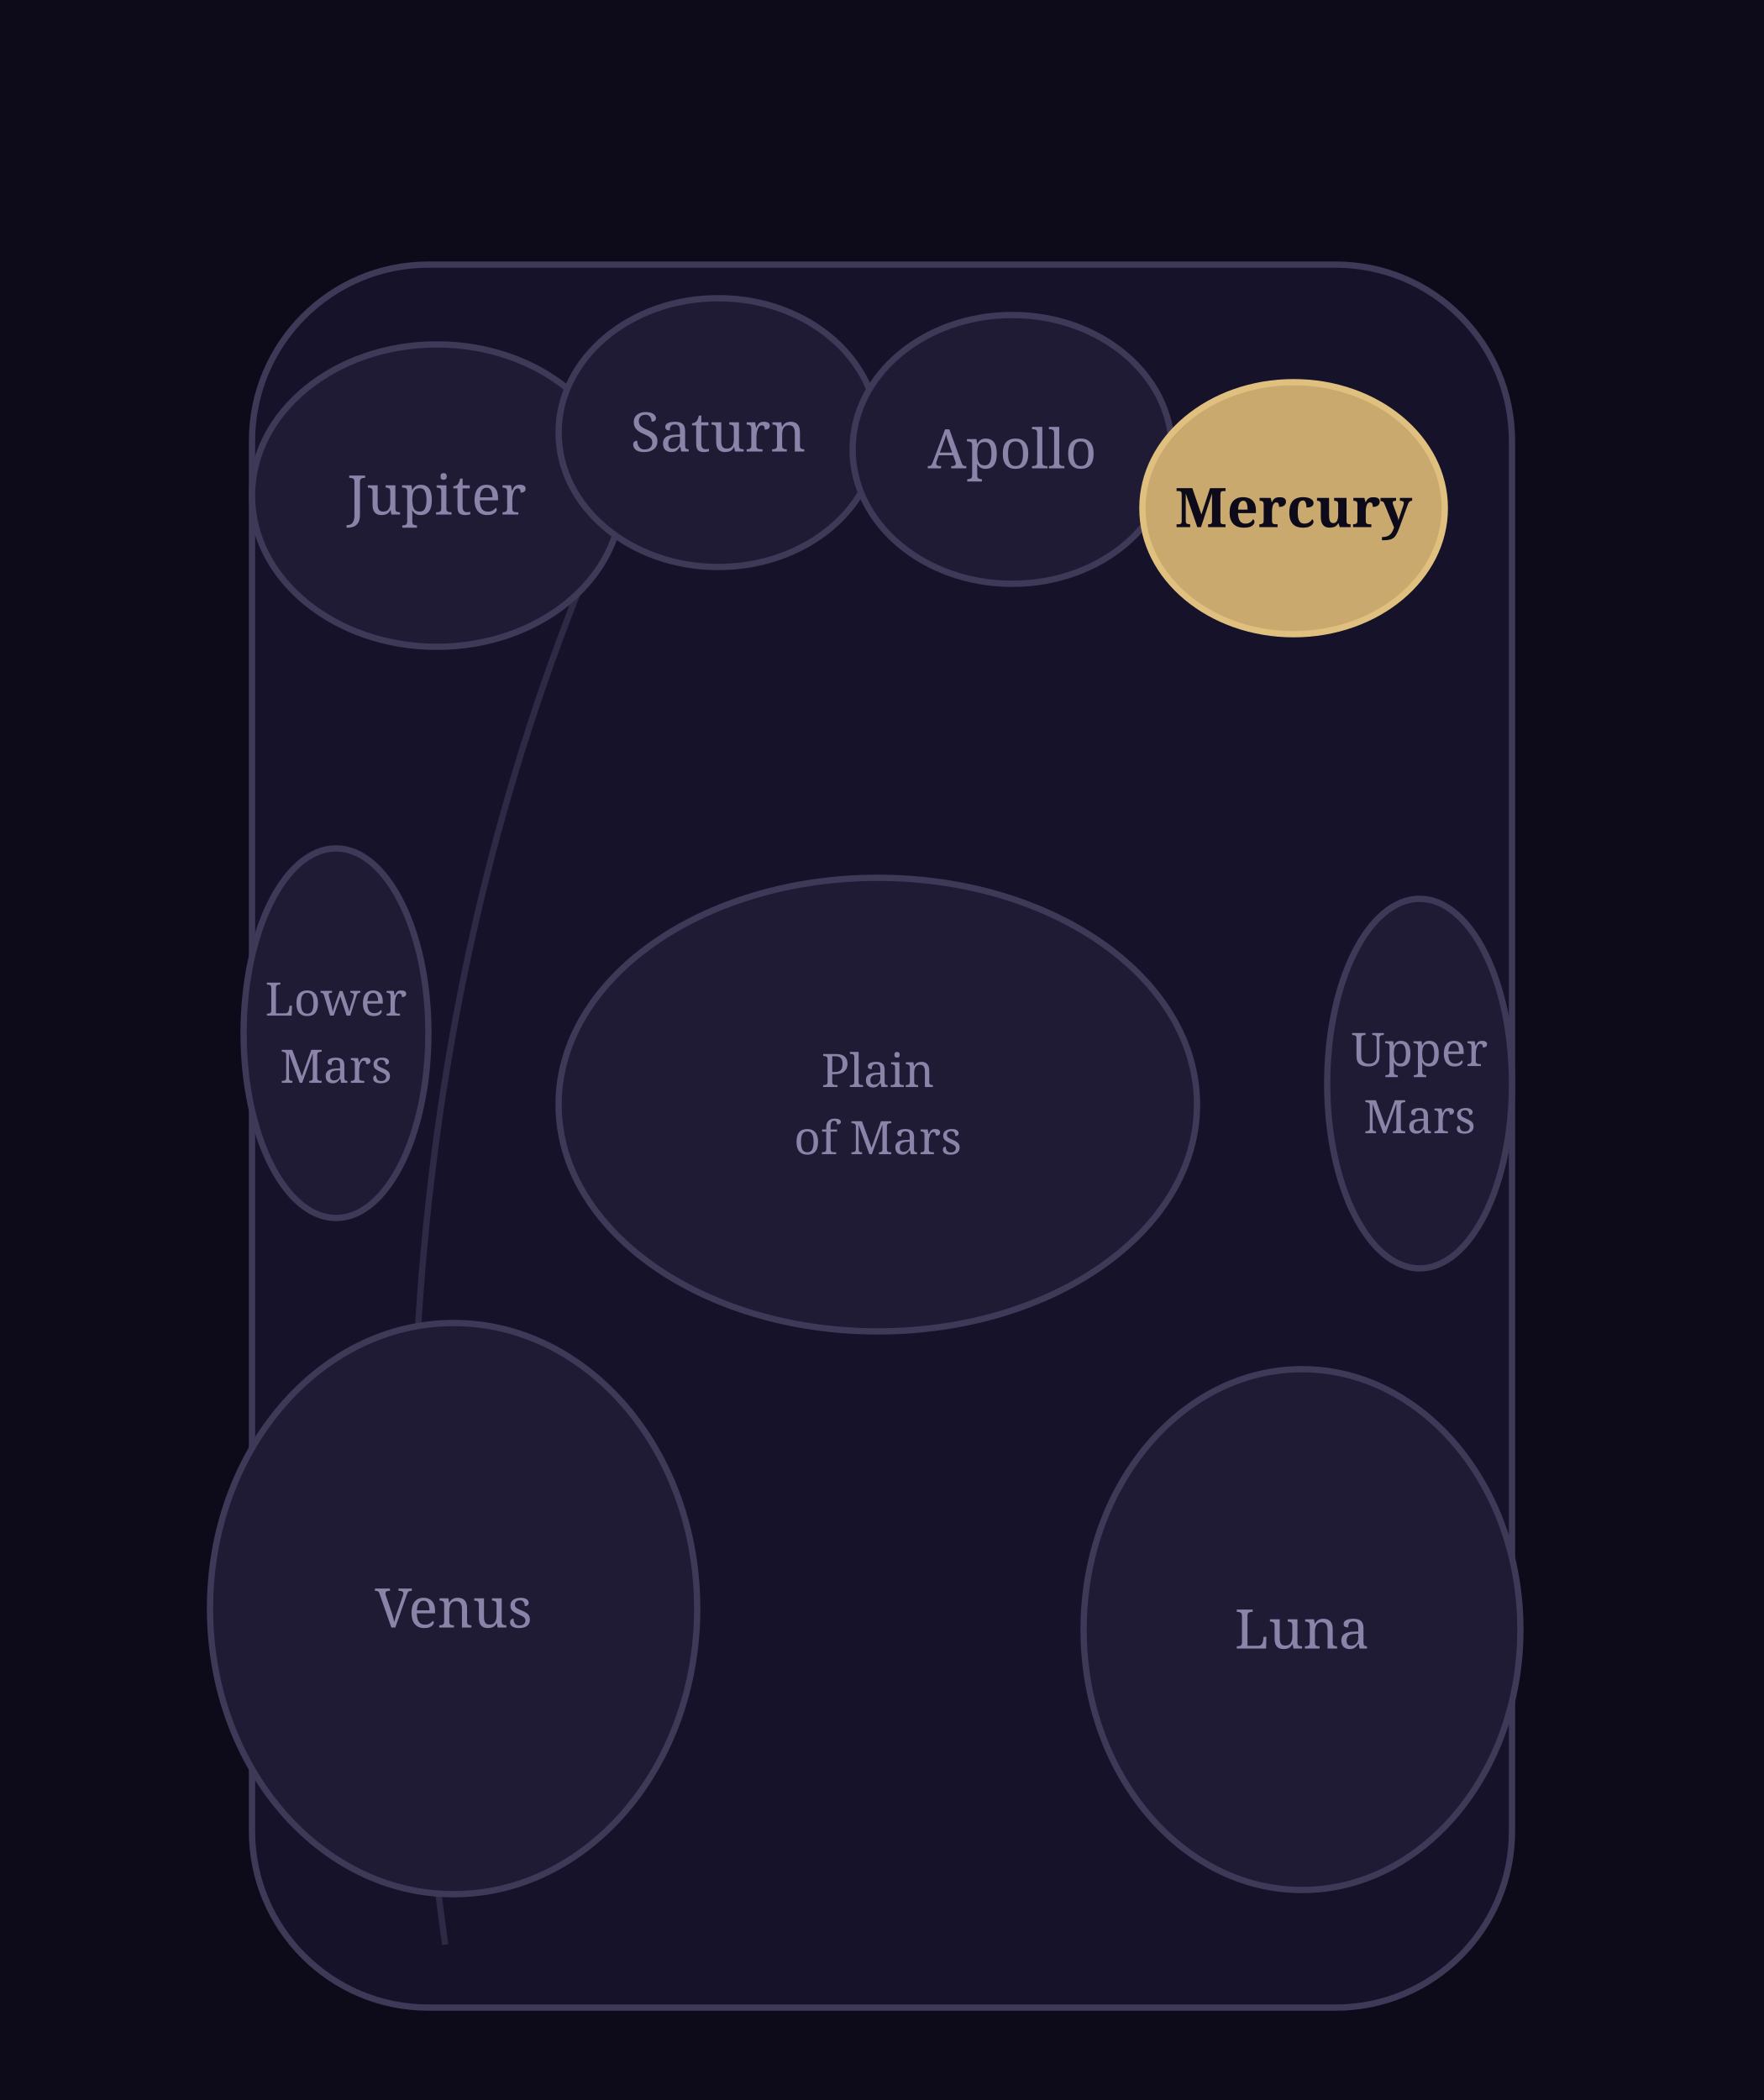
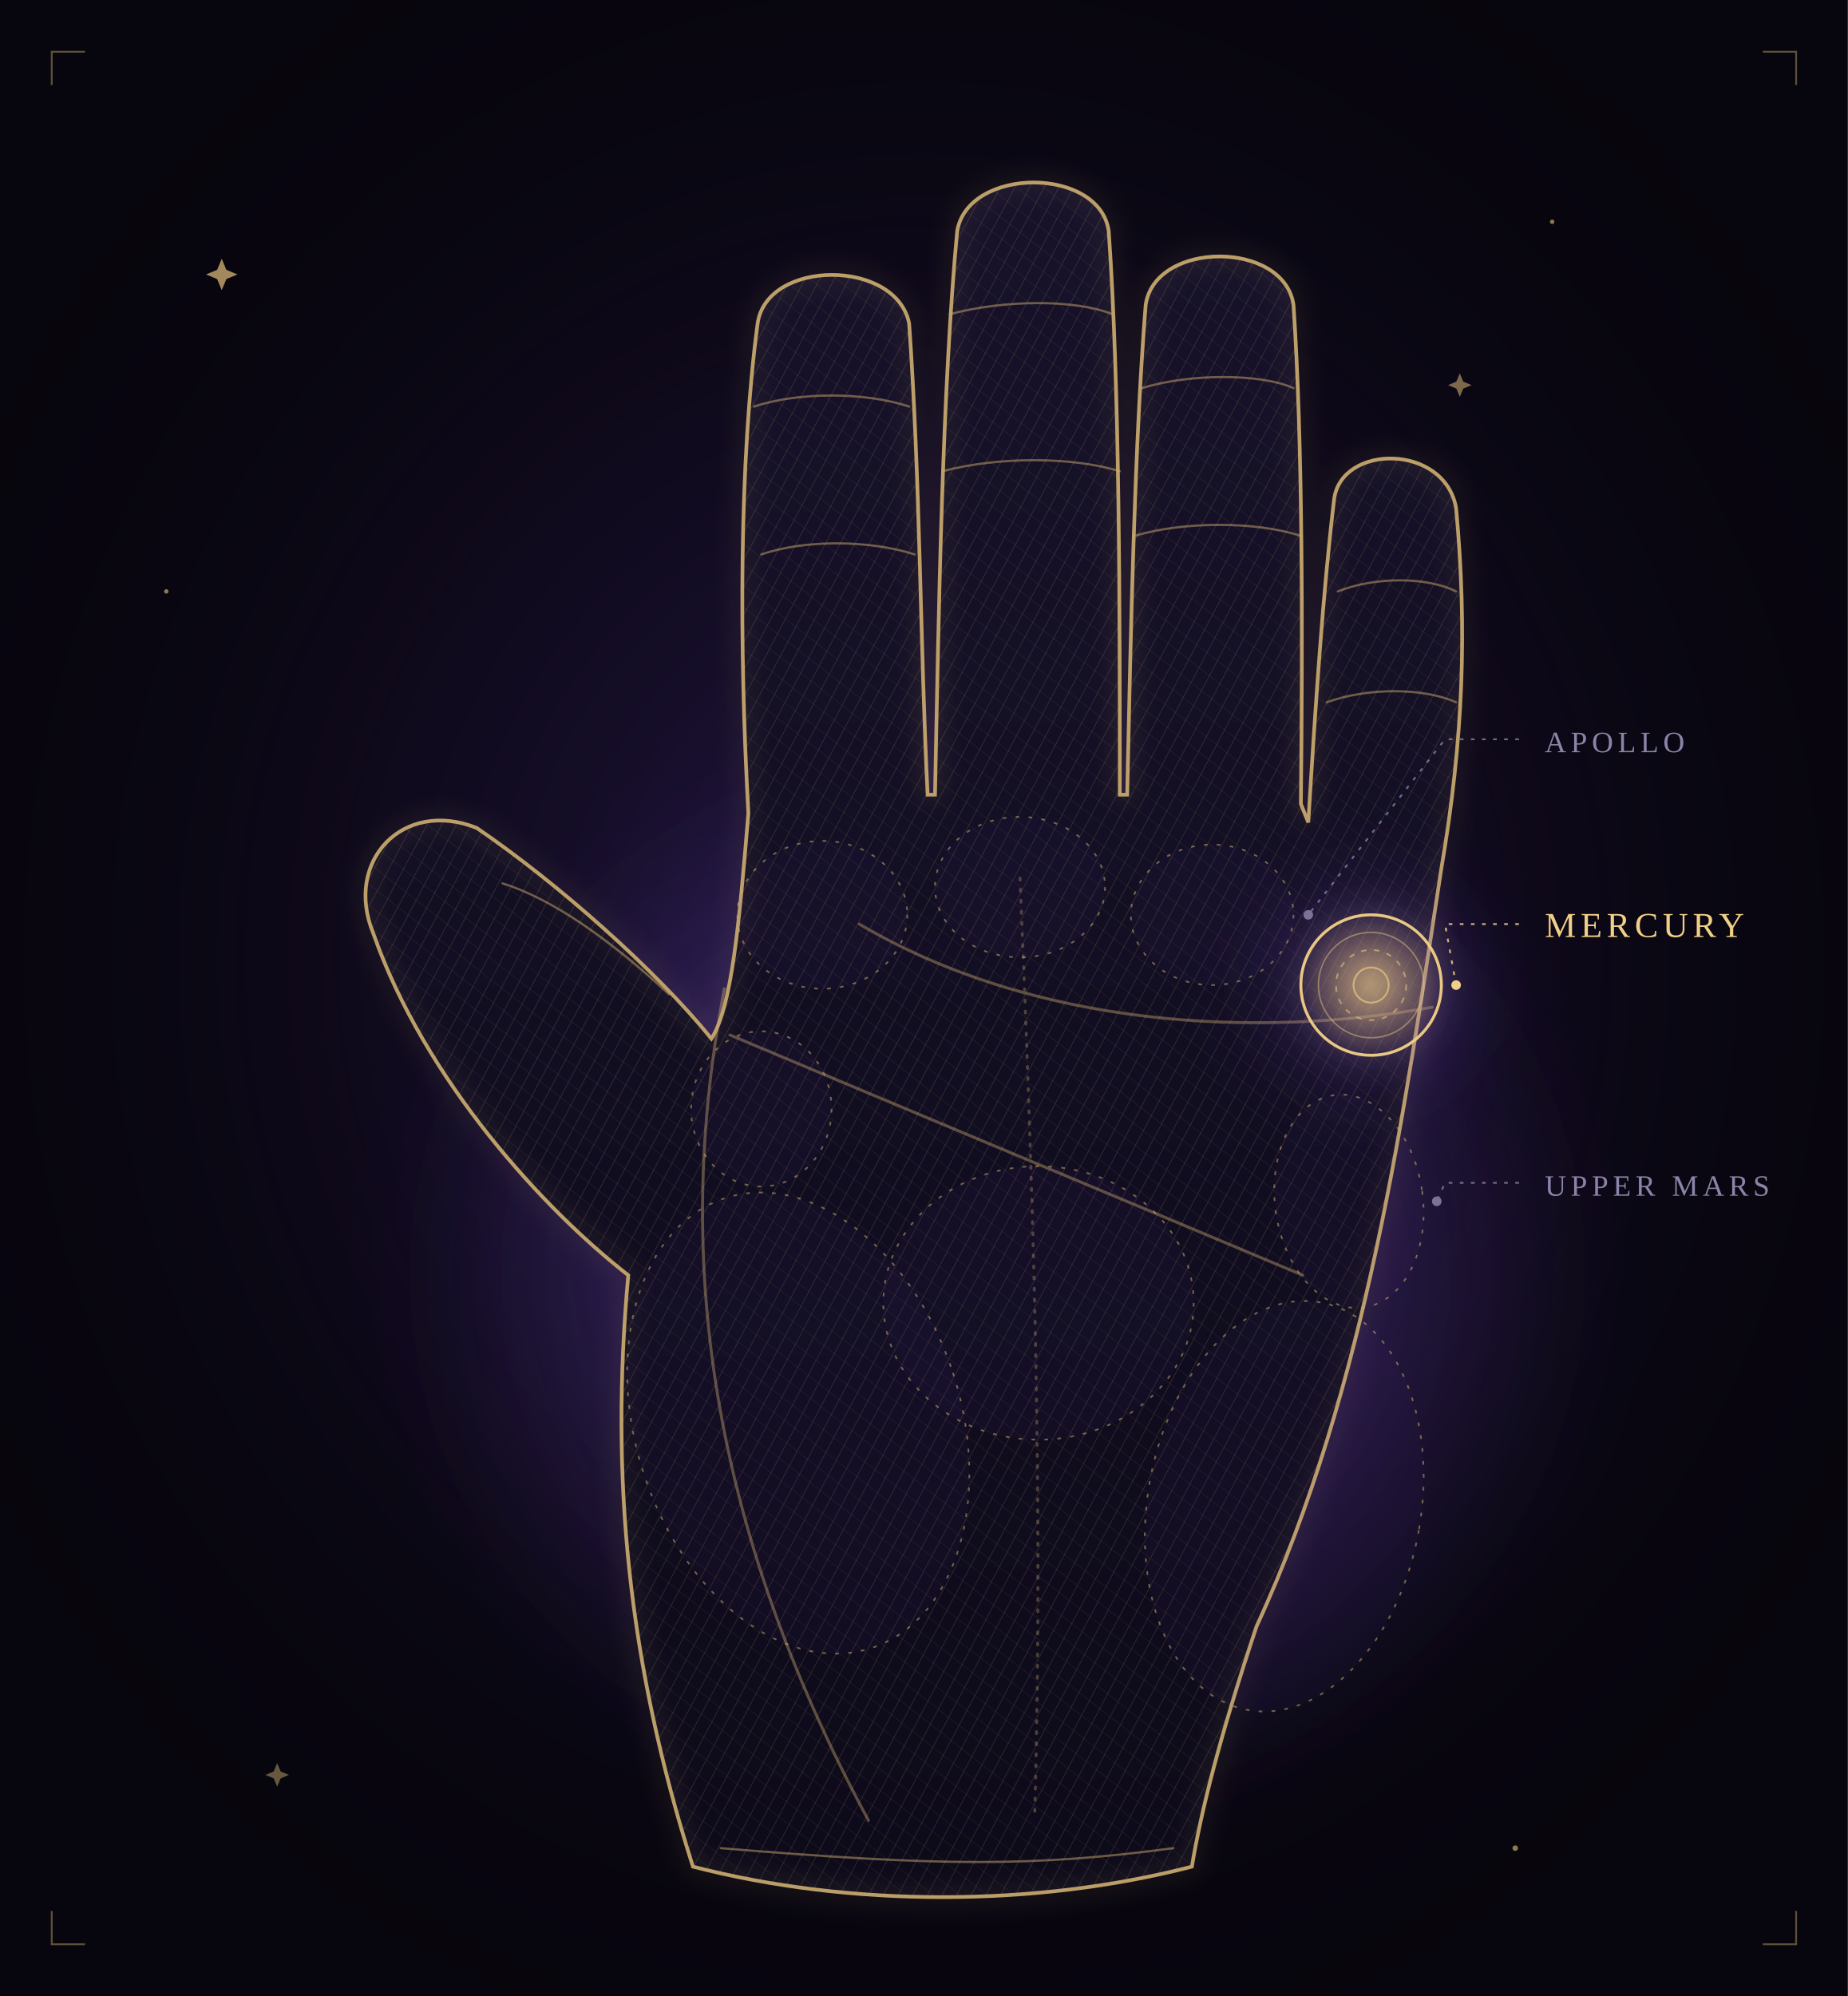
- <svg xmlns="http://www.w3.org/2000/svg" viewBox="0 0 420 500">
-   <rect width="420" height="500" fill="#0d0a1a" />
-   <rect x="60" y="63" width="300" height="415" rx="42" fill="#16122a" stroke="#3d3957" stroke-width="1.5" />
-   <path d="M 152 108 Q 78 263 106 463" fill="none" stroke="#2e2a46" stroke-width="1.5" />
-   <ellipse cx="104" cy="118" rx="44" ry="36" fill="#1f1b35" stroke="#3d3957" stroke-width="1.5" />
-   <text x="104" y="118" text-anchor="middle" dominant-baseline="middle" font-family="Georgia,serif" font-size="13" font-weight="normal" fill="#8c84a8">Jupiter</text>
-   <ellipse cx="171" cy="103" rx="38" ry="32" fill="#1f1b35" stroke="#3d3957" stroke-width="1.5" />
-   <text x="171" y="103" text-anchor="middle" dominant-baseline="middle" font-family="Georgia,serif" font-size="13" font-weight="normal" fill="#8c84a8">Saturn</text>
-   <ellipse cx="241" cy="107" rx="38" ry="32" fill="#1f1b35" stroke="#3d3957" stroke-width="1.5" />
-   <text x="241" y="107" text-anchor="middle" dominant-baseline="middle" font-family="Georgia,serif" font-size="13" font-weight="normal" fill="#8c84a8">Apollo</text>
-   <ellipse cx="308" cy="121" rx="36" ry="30" fill="#c9a96e" stroke="#e0c07e" stroke-width="1.5" />
-   <text x="308" y="121" text-anchor="middle" dominant-baseline="middle" font-family="Georgia,serif" font-size="13" font-weight="bold" fill="#0d0a1a">Mercury</text>
-   <ellipse cx="80" cy="246" rx="22" ry="44" fill="#1f1b35" stroke="#3d3957" stroke-width="1.5" />
-   <text x="80" y="238" text-anchor="middle" dominant-baseline="middle" font-family="Georgia,serif" font-size="11" font-weight="normal" fill="#8c84a8">Lower</text>
-   <text x="80" y="254" text-anchor="middle" dominant-baseline="middle" font-family="Georgia,serif" font-size="11" font-weight="normal" fill="#8c84a8">Mars</text>
-   <ellipse cx="338" cy="258" rx="22" ry="44" fill="#1f1b35" stroke="#3d3957" stroke-width="1.5" />
-   <text x="338" y="250" text-anchor="middle" dominant-baseline="middle" font-family="Georgia,serif" font-size="11" font-weight="normal" fill="#8c84a8">Upper</text>
-   <text x="338" y="266" text-anchor="middle" dominant-baseline="middle" font-family="Georgia,serif" font-size="11" font-weight="normal" fill="#8c84a8">Mars</text>
-   <ellipse cx="209" cy="263" rx="76" ry="54" fill="#1f1b35" stroke="#3d3957" stroke-width="1.5" />
-   <text x="209" y="255" text-anchor="middle" dominant-baseline="middle" font-family="Georgia,serif" font-size="11" font-weight="normal" fill="#8c84a8">Plain</text>
-   <text x="209" y="271" text-anchor="middle" dominant-baseline="middle" font-family="Georgia,serif" font-size="11" font-weight="normal" fill="#8c84a8">of Mars</text>
-   <ellipse cx="108" cy="383" rx="58" ry="68" fill="#1f1b35" stroke="#3d3957" stroke-width="1.5" />
-   <text x="108" y="383" text-anchor="middle" dominant-baseline="middle" font-family="Georgia,serif" font-size="13" font-weight="normal" fill="#8c84a8">Venus</text>
-   <ellipse cx="310" cy="388" rx="52" ry="62" fill="#1f1b35" stroke="#3d3957" stroke-width="1.5" />
-   <text x="310" y="388" text-anchor="middle" dominant-baseline="middle" font-family="Georgia,serif" font-size="13" font-weight="normal" fill="#8c84a8">Luna</text>
+ <svg xmlns="http://www.w3.org/2000/svg" viewBox="0 0 1000 1080" width="1000" height="1080" role="img" aria-labelledby="t">
+   <defs>
+     <radialGradient id="haze" cx="50%" cy="48%" r="60%">
+       <stop offset="0%" stop-color="#3a2470" stop-opacity="0.55" />
+       <stop offset="55%" stop-color="#1a1030" stop-opacity="0.35" />
+       <stop offset="100%" stop-color="#07050d" stop-opacity="0" />
+     </radialGradient>
+     <linearGradient id="skin" x1="0" y1="0" x2="0" y2="1">
+       <stop offset="0%" stop-color="#17122a" />
+       <stop offset="100%" stop-color="#0d0a1a" />
+     </linearGradient>
+     <radialGradient id="mountGlow" cx="50%" cy="50%" r="50%">
+       <stop offset="0%" stop-color="#e0c07e" stop-opacity="0.55" />
+       <stop offset="60%" stop-color="#c9a96e" stop-opacity="0.18" />
+       <stop offset="100%" stop-color="#c9a96e" stop-opacity="0" />
+     </radialGradient>
+     <radialGradient id="violetGlow" cx="50%" cy="50%" r="50%">
+       <stop offset="0%" stop-color="#8a5cf0" stop-opacity="0.5" />
+       <stop offset="100%" stop-color="#8a5cf0" stop-opacity="0" />
+     </radialGradient>
+     <filter id="blur" x="-50%" y="-50%" width="200%" height="200%">
+       <feGaussianBlur stdDeviation="22" />
+     </filter>
+     <filter id="softBlur" x="-50%" y="-50%" width="200%" height="200%">
+       <feGaussianBlur stdDeviation="6" />
+     </filter>
+     <filter id="lineGlow" x="-20%" y="-20%" width="140%" height="140%">
+       <feGaussianBlur stdDeviation="5" />
+     </filter>
+     <pattern id="hatch" width="7" height="7" patternUnits="userSpaceOnUse" patternTransform="rotate(28)">
+       <line x1="0" y1="0" x2="0" y2="7" stroke="#c9a96e" stroke-width="0.5" opacity="0.28" />
+     </pattern>
+     <pattern id="hatch2" width="9" height="9" patternUnits="userSpaceOnUse" patternTransform="rotate(-52)">
+       <line x1="0" y1="0" x2="0" y2="9" stroke="#c9a96e" stroke-width="0.4" opacity="0.16" />
+     </pattern>
+     <pattern id="grille" width="8" height="8" patternUnits="userSpaceOnUse">
+       <path d="M 0 4 H 8 M 4 0 V 8" stroke="#e0c07e" stroke-width="0.9" opacity="0.8" />
+     </pattern>
+     <clipPath id="hand">
+       <path d="M 335 1010 C 300 900 290 800 300 690 C 255 655 190 585 162 505 C 146 466 178 432 218 448 C 262 478 315 525 345 562 C 356 545 360 500 365 440 C 360 350 360 250 370 175 C 375 140 445 140 452 175 C 458 260 458 350 462 430 C 466 430 466 430 466 430 C 468 330 470 210 478 125 C 484 90 555 90 560 125 C 566 210 566 330 566 430 C 570 430 570 430 570 430 C 572 340 574 240 580 165 C 585 130 655 130 660 165 C 665 240 665 340 664 435 C 668 445 668 445 668 445 C 672 380 676 320 682 270 C 686 240 742 240 748 275 C 754 340 752 400 740 470 C 720 600 700 750 640 880 C 620 940 610 980 605 1010 C 520 1032 420 1032 335 1010 Z" />
+     </clipPath>
+   </defs>
+   <rect width="1000" height="1080" fill="#07050d" />
+   <rect width="1000" height="1080" fill="url(#haze)" />
+   <g stroke="#c9a96e" stroke-width="1" opacity="0.45" fill="none">
+     <path d="M 28 46 V 28 H 46" />
+     <path d="M 972 46 V 28 H 954" />
+     <path d="M 28 1034 V 1052 H 46" />
+     <path d="M 972 1034 V 1052 H 954" />
+   </g>
+   <g>
+     <path transform="translate(120 148) scale(1)" d="M 0 -8 l 2.5 6 6 2.5 -6 2.5 -2.5 6 -2.5 -6 -6 -2.5 6 -2.5z" fill="#c9a96e" opacity="0.8" />
+     <path transform="translate(790 208) scale(0.75)" d="M 0 -8 l 2.5 6 6 2.5 -6 2.5 -2.5 6 -2.5 -6 -6 -2.5 6 -2.5z" fill="#c9a96e" opacity="0.6" />
+     <path transform="translate(150 960) scale(0.75)" d="M 0 -8 l 2.5 6 6 2.5 -6 2.5 -2.5 6 -2.5 -6 -6 -2.5 6 -2.5z" fill="#c9a96e" opacity="0.5" />
+     <g fill="#c9a96e" opacity="0.7">
+       <circle cx="820" cy="1000" r="1.5" />
+       <circle cx="90" cy="320" r="1.2" />
+       <circle cx="840" cy="120" r="1.2" />
+     </g>
+   </g>
+   <g transform="translate(40 0) scale(1)">
+     <g class="hand">
+       <ellipse cx="500" cy="690" rx="330" ry="300" fill="url(#violetGlow)" filter="url(#blur)" opacity="0.9" />
+       <path d="M 335 1010 C 300 900 290 800 300 690 C 255 655 190 585 162 505 C 146 466 178 432 218 448 C 262 478 315 525 345 562 C 356 545 360 500 365 440 C 360 350 360 250 370 175 C 375 140 445 140 452 175 C 458 260 458 350 462 430 C 466 430 466 430 466 430 C 468 330 470 210 478 125 C 484 90 555 90 560 125 C 566 210 566 330 566 430 C 570 430 570 430 570 430 C 572 340 574 240 580 165 C 585 130 655 130 660 165 C 665 240 665 340 664 435 C 668 445 668 445 668 445 C 672 380 676 320 682 270 C 686 240 742 240 748 275 C 754 340 752 400 740 470 C 720 600 700 750 640 880 C 620 940 610 980 605 1010 C 520 1032 420 1032 335 1010 Z" fill="url(#skin)" />
+       <g clip-path="url(#hand)">
+         <rect width="1000" height="1080" fill="url(#hatch)" />
+         <rect width="1000" height="1080" fill="url(#hatch2)" />
+       </g>
+       <path d="M 335 1010 C 300 900 290 800 300 690 C 255 655 190 585 162 505 C 146 466 178 432 218 448 C 262 478 315 525 345 562 C 356 545 360 500 365 440 C 360 350 360 250 370 175 C 375 140 445 140 452 175 C 458 260 458 350 462 430 C 466 430 466 430 466 430 C 468 330 470 210 478 125 C 484 90 555 90 560 125 C 566 210 566 330 566 430 C 570 430 570 430 570 430 C 572 340 574 240 580 165 C 585 130 655 130 660 165 C 665 240 665 340 664 435 C 668 445 668 445 668 445 C 672 380 676 320 682 270 C 686 240 742 240 748 275 C 754 340 752 400 740 470 C 720 600 700 750 640 880 C 620 940 610 980 605 1010 C 520 1032 420 1032 335 1010 Z" fill="none" stroke="#c9a96e" stroke-width="2" opacity="0.92" />
+       <path d="M 335 1010 C 300 900 290 800 300 690 C 255 655 190 585 162 505 C 146 466 178 432 218 448 C 262 478 315 525 345 562 C 356 545 360 500 365 440 C 360 350 360 250 370 175 C 375 140 445 140 452 175 C 458 260 458 350 462 430 C 466 430 466 430 466 430 C 468 330 470 210 478 125 C 484 90 555 90 560 125 C 566 210 566 330 566 430 C 570 430 570 430 570 430 C 572 340 574 240 580 165 C 585 130 655 130 660 165 C 665 240 665 340 664 435 C 668 445 668 445 668 445 C 672 380 676 320 682 270 C 686 240 742 240 748 275 C 754 340 752 400 740 470 C 720 600 700 750 640 880 C 620 940 610 980 605 1010 C 520 1032 420 1032 335 1010 Z" fill="none" stroke="#e0c07e" stroke-width="6" opacity="0.12" filter="url(#softBlur)" />
+       <g fill="none" stroke="#c9a96e" stroke-width="1.2" opacity="0.5" stroke-linecap="round">
+         <path d="M 372 300 C 395 292 430 292 455 300" />
+         <path d="M 368 220 C 392 212 428 212 452 220" />
+         <path d="M 470 255 C 500 247 540 247 566 255" />
+         <path d="M 474 170 C 504 162 542 162 562 170" />
+         <path d="M 574 290 C 600 282 640 282 664 290" />
+         <path d="M 578 210 C 604 202 642 202 660 210" />
+         <path d="M 678 380 C 700 372 730 372 748 380" />
+         <path d="M 684 320 C 704 312 732 312 748 320" />
+         <path d="M 232 478 C 258 486 290 508 322 538" />
+         <path d="M 350 1000 C 470 1010 520 1010 595 1000" />
+       </g>
+       <g fill="none" stroke="#c9a96e" stroke-width="1.6" stroke-linecap="round" opacity="0.42">
+         <path d="M 352 535 C 330 650 330 800 430 985" />
+         <path d="M 735 545 C 640 562 520 556 425 500" />
+         <path d="M 355 560 C 450 600 570 650 665 690" />
+         <path d="M 520 980 C 525 800 518 620 512 475" stroke-dasharray="1 5" opacity="0.8" />
+       </g>
+     </g>
+     <g>
+       <ellipse cx="405" cy="495" rx="46" ry="40" transform="rotate(0 405 495)" fill="rgba(122,72,201,0.06)" stroke="#c9a96e" stroke-width="0.9" stroke-dasharray="2 5" opacity="0.55" />
+       <ellipse cx="512" cy="480" rx="46" ry="38" transform="rotate(0 512 480)" fill="rgba(122,72,201,0.06)" stroke="#c9a96e" stroke-width="0.9" stroke-dasharray="2 5" opacity="0.55" />
+       <ellipse cx="616" cy="495" rx="44" ry="38" transform="rotate(0 616 495)" fill="rgba(122,72,201,0.06)" stroke="#c9a96e" stroke-width="0.9" stroke-dasharray="2 5" opacity="0.55" />
+       <ellipse cx="690" cy="650" rx="40" ry="58" transform="rotate(-8 690 650)" fill="rgba(122,72,201,0.06)" stroke="#c9a96e" stroke-width="0.9" stroke-dasharray="2 5" opacity="0.55" />
+       <ellipse cx="372" cy="600" rx="38" ry="42" transform="rotate(0 372 600)" fill="rgba(122,72,201,0.06)" stroke="#c9a96e" stroke-width="0.9" stroke-dasharray="2 5" opacity="0.55" />
+       <ellipse cx="522" cy="705" rx="84" ry="74" transform="rotate(0 522 705)" fill="rgba(122,72,201,0.06)" stroke="#c9a96e" stroke-width="0.9" stroke-dasharray="2 5" opacity="0.55" />
+       <ellipse cx="392" cy="770" rx="88" ry="128" transform="rotate(-18 392 770)" fill="rgba(122,72,201,0.06)" stroke="#c9a96e" stroke-width="0.9" stroke-dasharray="2 5" opacity="0.55" />
+       <ellipse cx="655" cy="815" rx="74" ry="112" transform="rotate(10 655 815)" fill="rgba(122,72,201,0.06)" stroke="#c9a96e" stroke-width="0.9" stroke-dasharray="2 5" opacity="0.55" />
+     </g>
+     <g>
+       <ellipse cx="702" cy="533" rx="64.6" ry="64.6" transform="rotate(0 702 533)" fill="url(#violetGlow)" filter="url(#blur)" opacity="0.9" />
+       <ellipse cx="702" cy="533" rx="47.5" ry="47.5" transform="rotate(0 702 533)" fill="url(#mountGlow)" filter="url(#softBlur)" />
+       <ellipse cx="702" cy="533" rx="38" ry="38" transform="rotate(0 702 533)" fill="url(#mountGlow)" opacity="0.9" />
+       <ellipse cx="702" cy="533" rx="38" ry="38" transform="rotate(0 702 533)" fill="none" stroke="#e0c07e" stroke-width="0.70" opacity="0.35" stroke-dasharray="3 4" />
+       <ellipse cx="702" cy="533" rx="28.5" ry="28.5" transform="rotate(0 702 533)" fill="none" stroke="#e0c07e" stroke-width="0.80" opacity="0.49" stroke-dasharray="" />
+       <ellipse cx="702" cy="533" rx="19" ry="19" transform="rotate(0 702 533)" fill="none" stroke="#e0c07e" stroke-width="0.90" opacity="0.63" stroke-dasharray="3 4" />
+       <ellipse cx="702" cy="533" rx="9.5" ry="9.5" transform="rotate(0 702 533)" fill="none" stroke="#e0c07e" stroke-width="1.00" opacity="0.76" stroke-dasharray="" />
+       <ellipse cx="702" cy="533" rx="38" ry="38" transform="rotate(0 702 533)" fill="none" stroke="#f0cf86" stroke-width="1.6" opacity="0.95" />
+     </g>
+   </g>
+   <g>
+     <g opacity="0.85">
+       <path d="M 822 400 L 782 400 L 708 495" fill="none" stroke="#8c84a8" stroke-width="1" stroke-dasharray="2 4" opacity="0.9" />
+       <circle cx="708" cy="495" r="2.6" fill="#8c84a8" />
+     </g>
+     <text x="836" y="407" text-anchor="start" font-family="Cinzel, 'Times New Roman', Georgia, serif" font-size="16" letter-spacing="2.5" fill="#8c84a8" opacity="1">
+       <tspan x="836" dy="0">APOLLO</tspan>
+     </text>
+   </g>
+   <g>
+     <g opacity="1">
+       <path d="M 822 500 L 782 500 L 788 533" fill="none" stroke="#e0c07e" stroke-width="1" stroke-dasharray="2 4" opacity="0.9" />
+       <circle cx="788" cy="533" r="2.6" fill="#f0cf86" />
+     </g>
+     <text x="836" y="507" text-anchor="start" font-family="Cinzel, 'Times New Roman', Georgia, serif" font-size="19" letter-spacing="2.5" fill="#f0cf86" opacity="1">
+       <tspan x="836" dy="0">MERCURY</tspan>
+     </text>
+   </g>
+   <g>
+     <g opacity="0.85">
+       <path d="M 822 640 L 782 640 L 777.533 650" fill="none" stroke="#8c84a8" stroke-width="1" stroke-dasharray="2 4" opacity="0.9" />
+       <circle cx="777.533" cy="650" r="2.6" fill="#8c84a8" />
+     </g>
+     <text x="836" y="647" text-anchor="start" font-family="Cinzel, 'Times New Roman', Georgia, serif" font-size="16" letter-spacing="2.5" fill="#8c84a8" opacity="1">
+       <tspan x="836" dy="0">UPPER MARS</tspan>
+     </text>
+   </g>
</svg>
